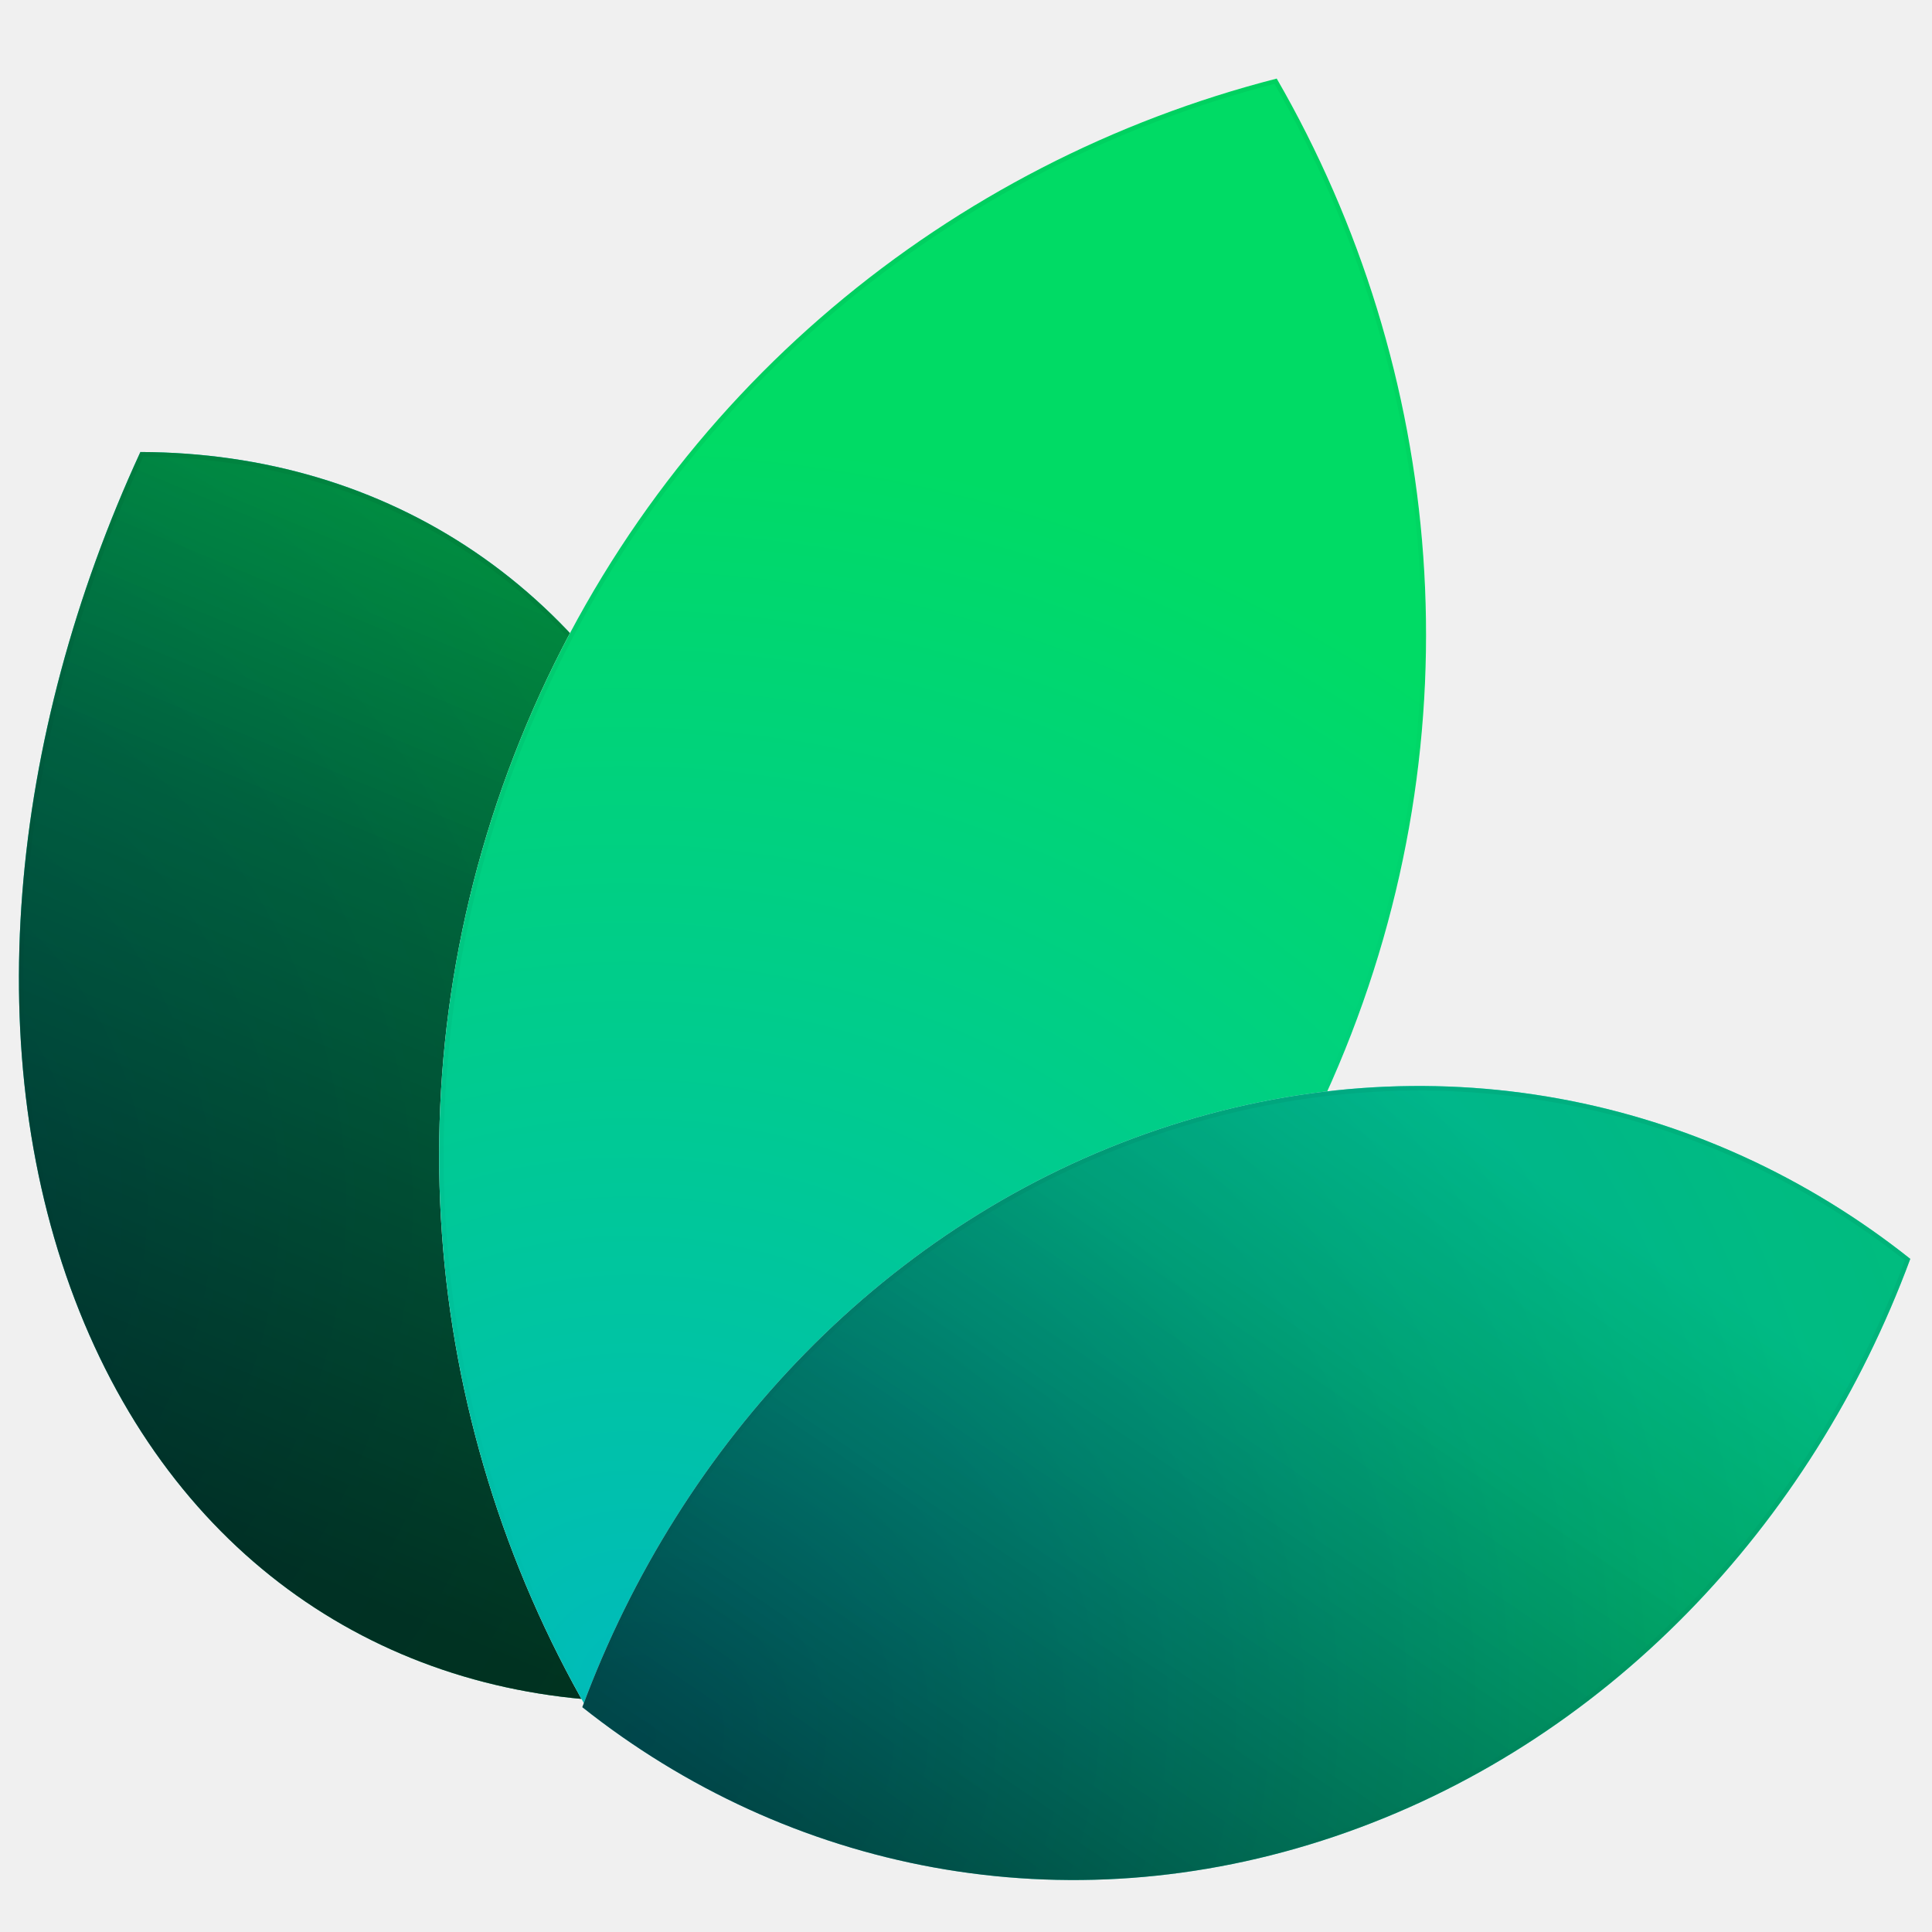
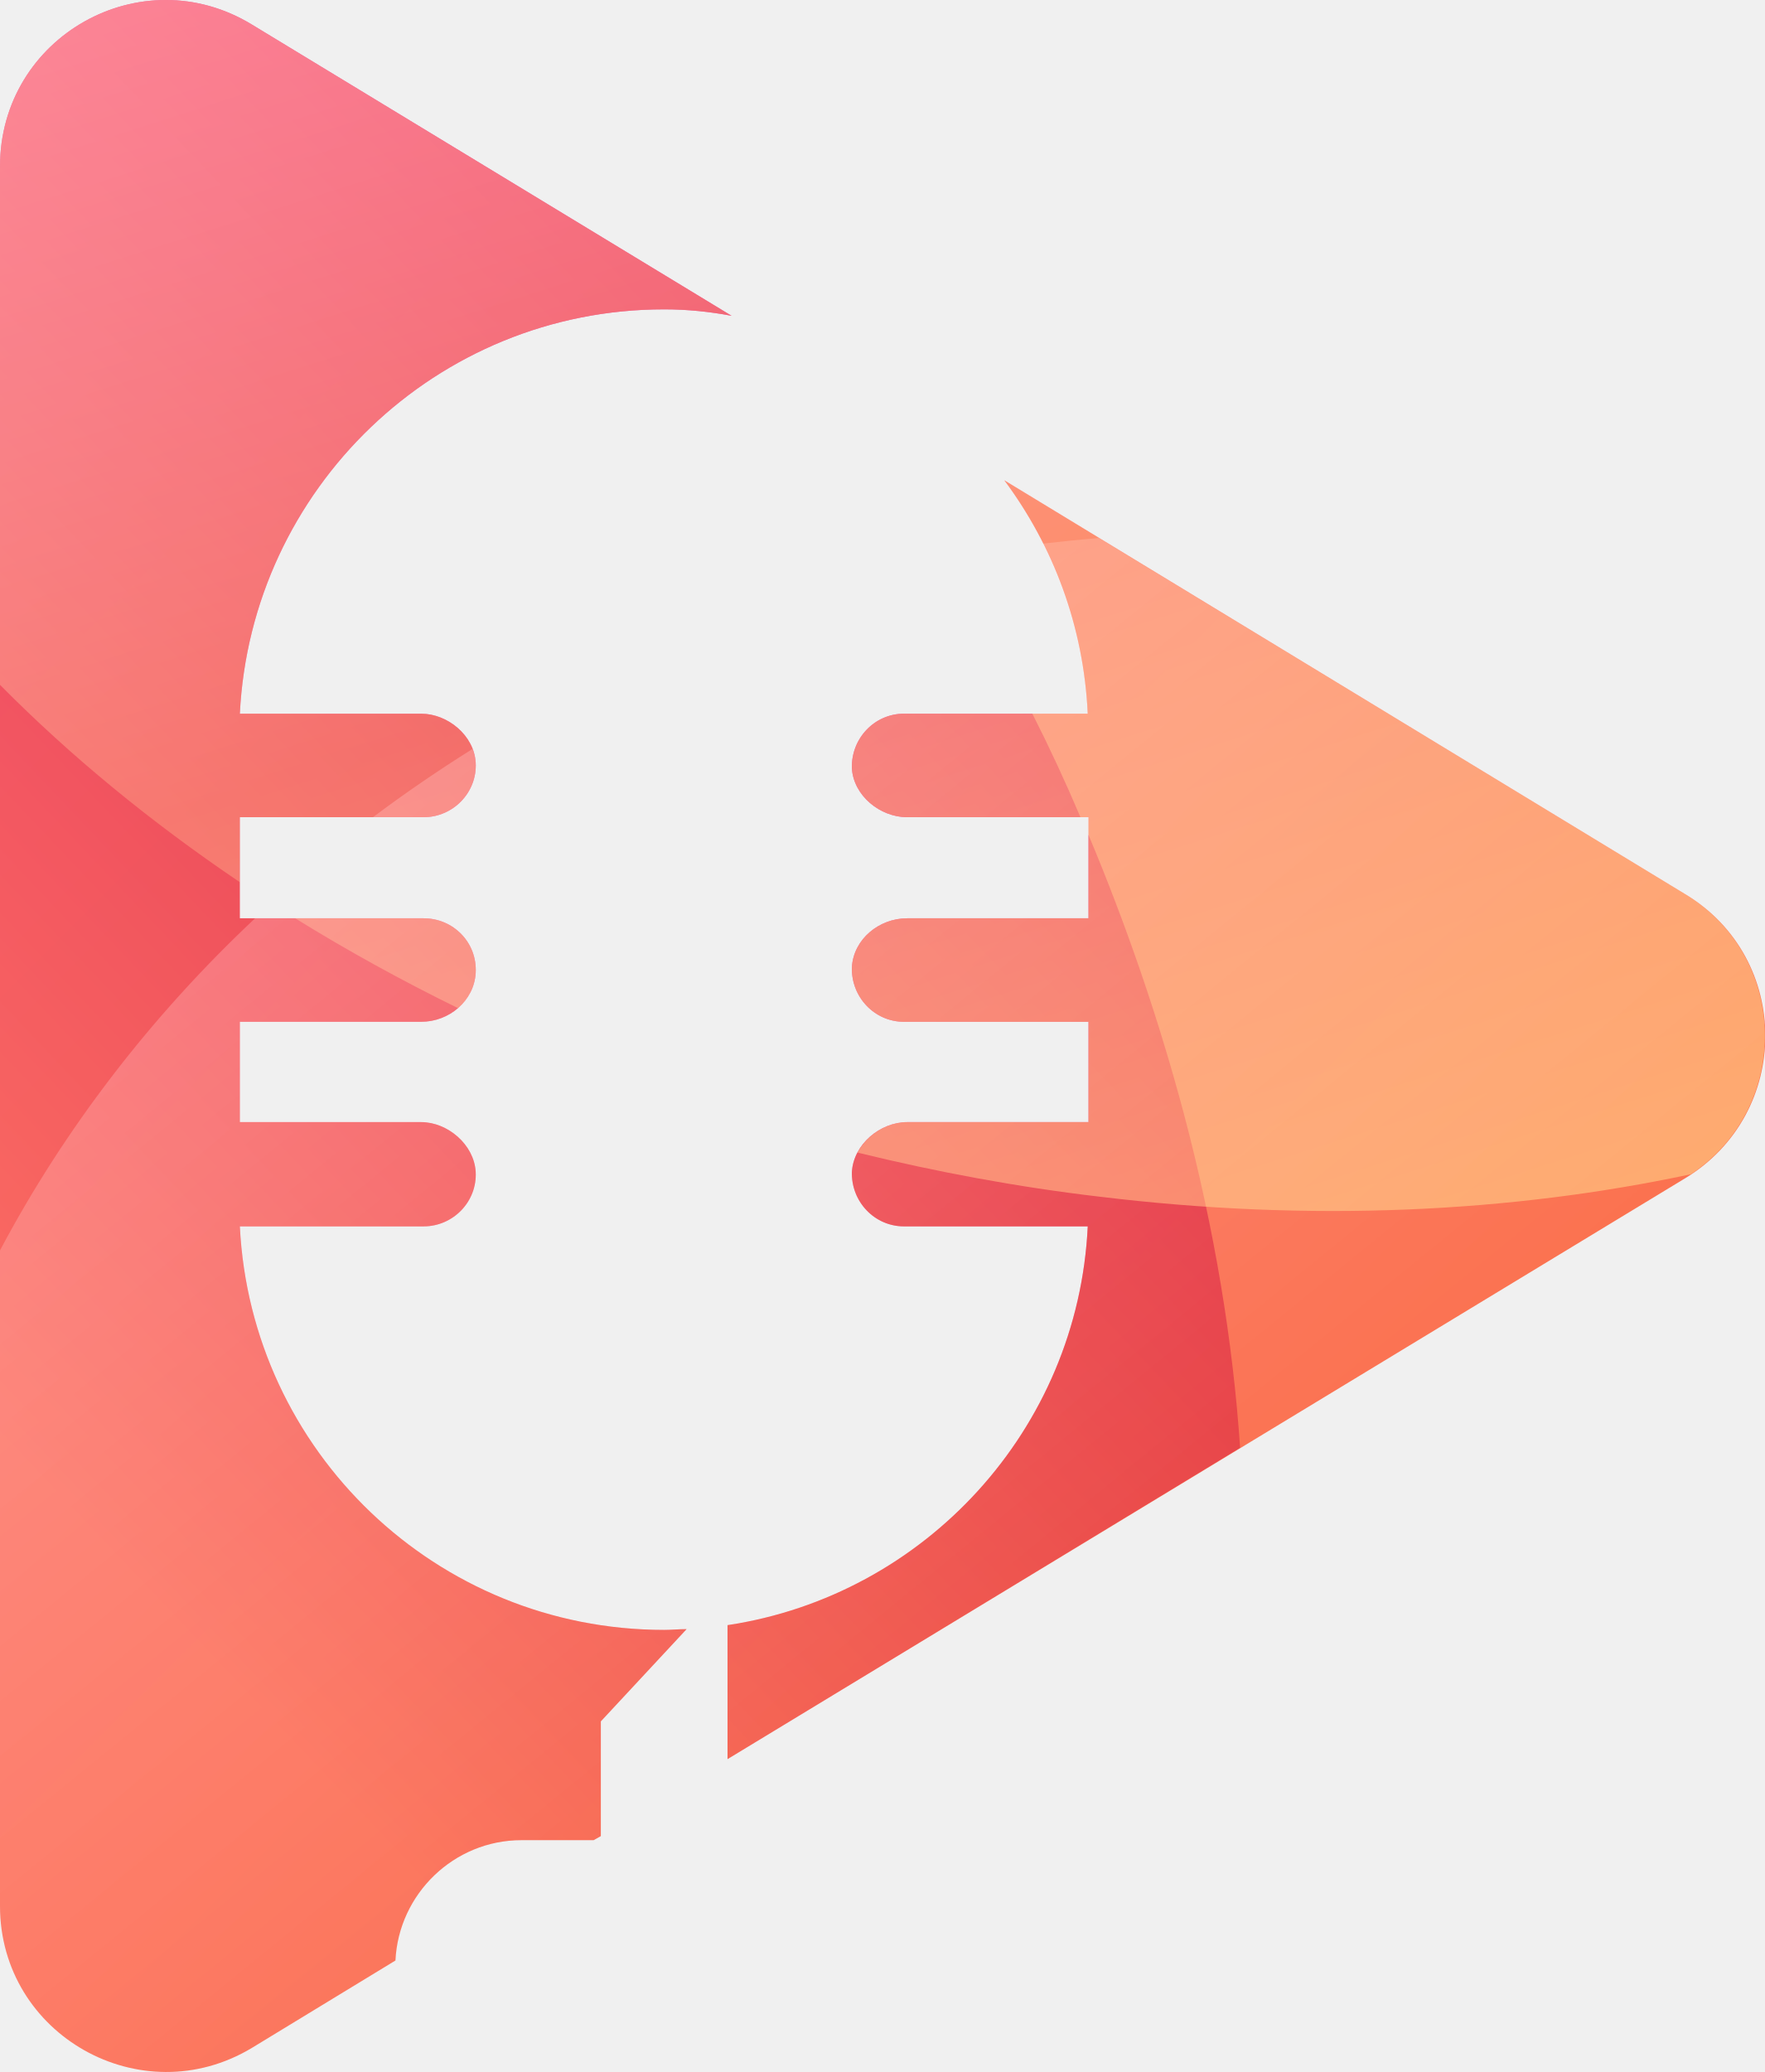
- <svg xmlns="http://www.w3.org/2000/svg" width="24" height="24" viewBox="0 0 24 24" fill="none">
-   <path d="M7.953 21.139C4.896 21.13 2.255 19.458 0.987 16.29C-0.28 13.121 0.109 9.163 1.744 5.615C4.801 5.624 7.442 7.296 8.71 10.465C9.977 13.633 9.588 17.591 7.953 21.139Z" fill="white" />
-   <path d="M7.953 21.139C4.896 21.13 2.255 19.458 0.987 16.29C-0.28 13.121 0.109 9.163 1.744 5.615C4.801 5.624 7.442 7.296 8.71 10.465C9.977 13.633 9.588 17.591 7.953 21.139Z" fill="url(#paint0_radial_101_2703)" />
-   <path d="M7.953 21.139C4.896 21.13 2.255 19.458 0.987 16.29C-0.28 13.121 0.109 9.163 1.744 5.615C4.801 5.624 7.442 7.296 8.71 10.465C9.977 13.633 9.588 17.591 7.953 21.139Z" fill="black" fill-opacity="0.5" style="mix-blend-mode:hard-light" />
-   <path d="M7.953 21.139C4.896 21.13 2.255 19.458 0.987 16.29C-0.28 13.121 0.109 9.163 1.744 5.615C4.801 5.624 7.442 7.296 8.71 10.465C9.977 13.633 9.588 17.591 7.953 21.139Z" fill="url(#paint1_linear_101_2703)" fill-opacity="0.5" style="mix-blend-mode:hard-light" />
-   <path d="M8.684 10.476C9.945 13.63 9.561 17.572 7.935 21.111C4.897 21.096 2.274 19.431 1.013 16.279C-0.248 13.124 0.136 9.182 1.762 5.643C4.8 5.659 7.423 7.324 8.684 10.476Z" stroke="url(#paint2_linear_101_2703)" stroke-opacity="0.05" stroke-width="0.056" />
-   <path d="M7.31 21.257C11.354 20.221 14.884 17.375 16.628 13.236C18.373 9.097 17.945 4.587 15.86 0.976C11.816 2.012 8.287 4.858 6.542 8.998C4.797 13.137 5.225 17.646 7.31 21.257Z" fill="white" />
-   <path d="M7.31 21.257C11.354 20.221 14.884 17.375 16.628 13.236C18.373 9.097 17.945 4.587 15.86 0.976C11.816 2.012 8.287 4.858 6.542 8.998C4.797 13.137 5.225 17.646 7.31 21.257Z" fill="url(#paint3_radial_101_2703)" />
-   <path d="M16.603 13.225C14.864 17.349 11.351 20.187 7.324 21.225C5.253 17.624 4.829 13.132 6.568 9.009C8.306 4.885 11.819 2.047 15.846 1.009C17.918 4.61 18.341 9.101 16.603 13.225Z" stroke="url(#paint4_linear_101_2703)" stroke-opacity="0.05" stroke-width="0.056" />
-   <path d="M7.234 21.207C9.789 23.237 13.21 23.951 16.577 22.814C19.944 21.677 22.506 18.945 23.73 15.638C21.175 13.608 17.754 12.894 14.387 14.031C11.02 15.168 8.458 17.901 7.234 21.207Z" fill="white" />
-   <path d="M7.234 21.207C9.789 23.237 13.21 23.951 16.577 22.814C19.944 21.677 22.506 18.945 23.73 15.638C21.175 13.608 17.754 12.894 14.387 14.031C11.02 15.168 8.458 17.901 7.234 21.207Z" fill="url(#paint5_radial_101_2703)" />
-   <path d="M7.234 21.207C9.789 23.237 13.21 23.951 16.577 22.814C19.944 21.677 22.506 18.945 23.73 15.638C21.175 13.608 17.754 12.894 14.387 14.031C11.02 15.168 8.458 17.901 7.234 21.207Z" fill="black" fill-opacity="0.2" style="mix-blend-mode:hard-light" />
-   <path d="M7.234 21.207C9.789 23.237 13.21 23.951 16.577 22.814C19.944 21.677 22.506 18.945 23.73 15.638C21.175 13.608 17.754 12.894 14.387 14.031C11.02 15.168 8.458 17.901 7.234 21.207Z" fill="url(#paint6_linear_101_2703)" fill-opacity="0.5" style="mix-blend-mode:hard-light" />
-   <path d="M16.568 22.787C13.218 23.918 9.814 23.212 7.267 21.198C8.492 17.907 11.044 15.189 14.396 14.058C17.747 12.927 21.15 13.633 23.697 15.648C22.472 18.938 19.92 21.656 16.568 22.787Z" stroke="url(#paint7_linear_101_2703)" stroke-opacity="0.05" stroke-width="0.056" />
+ <svg xmlns="http://www.w3.org/2000/svg" width="23" height="27" viewBox="0 0 23 27" fill="none">
+   <path fill-rule="evenodd" clip-rule="evenodd" d="M5.154 25.547L3.283 26.686C1.84 27.554 0 26.519 0 24.836V2.17C0 0.476 1.84 -0.559 3.283 0.32L9.535 4.115C9.252 4.062 8.96 4.031 8.657 4.031C5.687 4.031 3.272 6.373 3.126 9.3H5.489C5.834 9.3 6.179 9.582 6.2 9.938C6.221 10.325 5.907 10.649 5.52 10.649H3.126V11.966H5.52C5.907 11.966 6.221 12.28 6.2 12.677C6.179 13.043 5.855 13.315 5.489 13.315H3.126V14.622H5.489C5.834 14.622 6.179 14.914 6.2 15.27C6.221 15.657 5.907 15.981 5.52 15.981H3.126C3.272 18.908 5.687 21.239 8.657 21.239C8.751 21.239 8.845 21.229 8.949 21.229L7.831 22.431V23.926L7.737 23.979H6.796C5.917 23.979 5.196 24.679 5.154 25.547ZM21.965 15.353L9.482 22.923V21.177C12.054 20.79 14.051 18.626 14.177 15.981H11.783C11.396 15.981 11.092 15.657 11.103 15.27C11.124 14.914 11.469 14.622 11.824 14.622H14.187V13.315H11.783C11.396 13.315 11.092 12.991 11.103 12.604C11.124 12.238 11.458 11.966 11.824 11.966H14.187V10.649H11.824C11.469 10.649 11.124 10.367 11.103 10.011C11.092 9.624 11.396 9.3 11.783 9.3H14.177C14.124 8.161 13.727 7.115 13.089 6.258L21.965 11.652C23.356 12.489 23.356 14.507 21.965 15.353Z" fill="url(#paint0_linear_3676_2372)" />
+   <path style="mix-blend-mode:multiply" fill-rule="evenodd" clip-rule="evenodd" d="M8.949 21.229L7.831 22.431V23.926L7.737 23.979H6.796C5.917 23.979 5.196 24.679 5.154 25.547L3.283 26.686C1.84 27.554 0 26.519 0 24.836V2.17C0 0.476 1.84 -0.559 3.283 0.32L9.535 4.115C9.252 4.062 8.96 4.031 8.657 4.031C5.687 4.031 3.272 6.373 3.126 9.3H5.489C5.834 9.3 6.179 9.582 6.2 9.938C6.221 10.325 5.907 10.649 5.52 10.649H3.126V11.966H5.52C5.907 11.966 6.221 12.28 6.2 12.677C6.179 13.043 5.855 13.315 5.489 13.315H3.126V14.622H5.489C5.834 14.622 6.179 14.914 6.2 15.27C6.221 15.657 5.907 15.981 5.52 15.981H3.126C3.272 18.908 5.687 21.239 8.657 21.239C8.751 21.239 8.845 21.229 8.949 21.229ZM16.163 18.866L9.482 22.923V21.177C12.054 20.79 14.051 18.626 14.177 15.981H11.783C11.396 15.981 11.092 15.657 11.103 15.27C11.124 14.914 11.469 14.622 11.824 14.622H14.187V13.315H11.783C11.396 13.315 11.092 12.991 11.103 12.604C11.124 12.238 11.458 11.966 11.824 11.966H14.187V10.879C14.678 12.05 15.097 13.262 15.431 14.517C15.829 16.023 16.069 17.476 16.163 18.866ZM11.783 9.3H13.455C13.678 9.739 13.887 10.189 14.082 10.649H11.824C11.469 10.649 11.124 10.367 11.103 10.011C11.092 9.624 11.396 9.3 11.783 9.3Z" fill="url(#paint1_linear_3676_2372)" />
+   <path style="mix-blend-mode:screen" fill-rule="evenodd" clip-rule="evenodd" d="M3.126 11.496V10.649H5.52C5.907 10.649 6.221 10.325 6.2 9.938C6.179 9.582 5.834 9.3 5.489 9.3H3.126C3.272 6.373 5.687 4.031 8.657 4.031C8.96 4.031 9.252 4.062 9.535 4.115L3.283 0.32C1.84 -0.559 0 0.476 0 2.17V8.924C0.92 9.854 1.965 10.711 3.126 11.496ZM6.2 12.677C6.221 12.28 5.907 11.966 5.52 11.966H3.847C4.523 12.384 5.231 12.775 5.97 13.137C6.106 13.022 6.189 12.855 6.2 12.677ZM21.965 11.652L13.089 6.258C13.727 7.115 14.124 8.161 14.177 9.3H11.783C11.396 9.3 11.092 9.624 11.103 10.011C11.124 10.367 11.469 10.649 11.824 10.649H14.187V11.966H11.824C11.458 11.966 11.124 12.238 11.103 12.604C11.092 12.991 11.396 13.315 11.783 13.315H14.187V14.622H11.824C11.553 14.622 11.302 14.789 11.176 15.019C12.201 15.27 13.257 15.468 14.333 15.594C17.083 15.928 19.686 15.803 22.039 15.301C23.345 14.433 23.325 12.478 21.965 11.652Z" fill="url(#paint2_linear_3676_2372)" />
+   <path style="mix-blend-mode:screen" fill-rule="evenodd" clip-rule="evenodd" d="M21.965 15.353L9.482 22.923V21.177C12.054 20.79 14.051 18.626 14.177 15.981H11.783C11.396 15.981 11.092 15.657 11.103 15.27C11.124 14.914 11.469 14.622 11.824 14.622H14.187V13.315H11.783C11.396 13.315 11.092 12.991 11.103 12.604C11.124 12.238 11.458 11.966 11.824 11.966H14.187V10.649H11.824C11.469 10.649 11.124 10.367 11.103 10.011C11.092 9.624 11.396 9.3 11.783 9.3H14.177C14.135 8.506 13.926 7.753 13.591 7.084C13.835 7.056 14.079 7.031 14.323 7.011L21.965 11.652C23.356 12.489 23.356 14.507 21.965 15.353ZM0 24.836V16.294C0.836 14.716 1.965 13.242 3.325 11.966H5.52C5.907 11.966 6.221 12.28 6.2 12.677C6.179 13.043 5.855 13.315 5.489 13.315H3.126V14.622H5.489C5.834 14.622 6.179 14.914 6.2 15.27C6.221 15.657 5.907 15.981 5.52 15.981H3.126C3.272 18.908 5.687 21.239 8.657 21.239C8.751 21.239 8.845 21.229 8.949 21.229L7.831 22.431V23.926L7.737 23.979H6.796C5.917 23.979 5.196 24.679 5.154 25.547L3.283 26.686C1.84 27.554 0 26.519 0 24.836ZM4.861 10.649C5.28 10.335 5.712 10.039 6.158 9.76C6.179 9.812 6.2 9.875 6.2 9.938C6.221 10.325 5.907 10.649 5.52 10.649H4.861Z" fill="url(#paint3_linear_3676_2372)" />
  <defs>
-     <radialGradient id="paint0_radial_101_2703" cx="0" cy="0" r="1" gradientUnits="userSpaceOnUse" gradientTransform="translate(-3.00503 15.023) rotate(-10.029) scale(17.9572 17.784)">
-       <stop stop-color="#00B0BB" />
-       <stop offset="1" stop-color="#00DB65" />
-     </radialGradient>
-     <linearGradient id="paint1_linear_101_2703" x1="7.39" y1="4.813" x2="1.63" y2="18.689" gradientUnits="userSpaceOnUse">
-       <stop stop-color="#18E299" />
+     <linearGradient id="paint0_linear_3676_2372" x1="16.529" y1="-10.816" x2="45.68" y2="18.336" gradientUnits="userSpaceOnUse">
+       <stop stop-color="#FD6D6D" />
+       <stop offset="1" stop-color="#F97535" />
+     </linearGradient>
+     <linearGradient id="paint1_linear_3676_2372" x1="-16.282" y1="1.724" x2="0.39" y2="-14.082" gradientUnits="userSpaceOnUse">
+       <stop stop-color="white" />
+       <stop offset="0.987" stop-color="#D937BE" />
+       <stop offset="1" stop-color="#D837BF" />
+     </linearGradient>
+     <linearGradient id="paint2_linear_3676_2372" x1="14.458" y1="-7.681" x2="22.808" y2="18.465" gradientUnits="userSpaceOnUse">
+       <stop stop-color="#FD6D6D" />
+       <stop offset="0.5" stop-color="#71381D" />
+       <stop offset="1" stop-color="#F97535" />
+     </linearGradient>
+     <linearGradient id="paint3_linear_3676_2372" x1="6.153" y1="-10.214" x2="25.248" y2="13.231" gradientUnits="userSpaceOnUse">
+       <stop stop-color="#FD6D6D" />
      <stop offset="1" />
-     </linearGradient>
-     <linearGradient id="paint2_linear_101_2703" x1="7.948" y1="8.016" x2="1.761" y2="18.746" gradientUnits="userSpaceOnUse">
-       <stop />
-       <stop offset="1" stop-opacity="0" />
-     </linearGradient>
-     <radialGradient id="paint3_radial_101_2703" cx="0" cy="0" r="1" gradientUnits="userSpaceOnUse" gradientTransform="translate(8.11404 20.8822) rotate(-75.7542) scale(21.6246 23.7772)">
-       <stop stop-color="#00BBBB" />
-       <stop offset="0.713" stop-color="#00DB65" />
-     </radialGradient>
-     <linearGradient id="paint4_linear_101_2703" x1="7.602" y1="5.871" x2="15.556" y2="16.372" gradientUnits="userSpaceOnUse">
-       <stop />
-       <stop offset="1" stop-opacity="0" />
-     </linearGradient>
-     <radialGradient id="paint5_radial_101_2703" cx="0" cy="0" r="1" gradientUnits="userSpaceOnUse" gradientTransform="translate(7.84537 21.5181) rotate(-20.3525) scale(18.5603 17.32)">
-       <stop stop-color="#00B0BB" />
-       <stop offset="1" stop-color="#00DB65" />
-     </radialGradient>
-     <linearGradient id="paint6_linear_101_2703" x1="16.808" y1="13.007" x2="10.041" y2="22.994" gradientUnits="userSpaceOnUse">
-       <stop stop-color="#00B1BC" />
-       <stop offset="1" />
-     </linearGradient>
-     <linearGradient id="paint7_linear_101_2703" x1="16.808" y1="13.007" x2="14.169" y2="23.841" gradientUnits="userSpaceOnUse">
-       <stop />
-       <stop offset="1" stop-opacity="0" />
    </linearGradient>
  </defs>
</svg>
